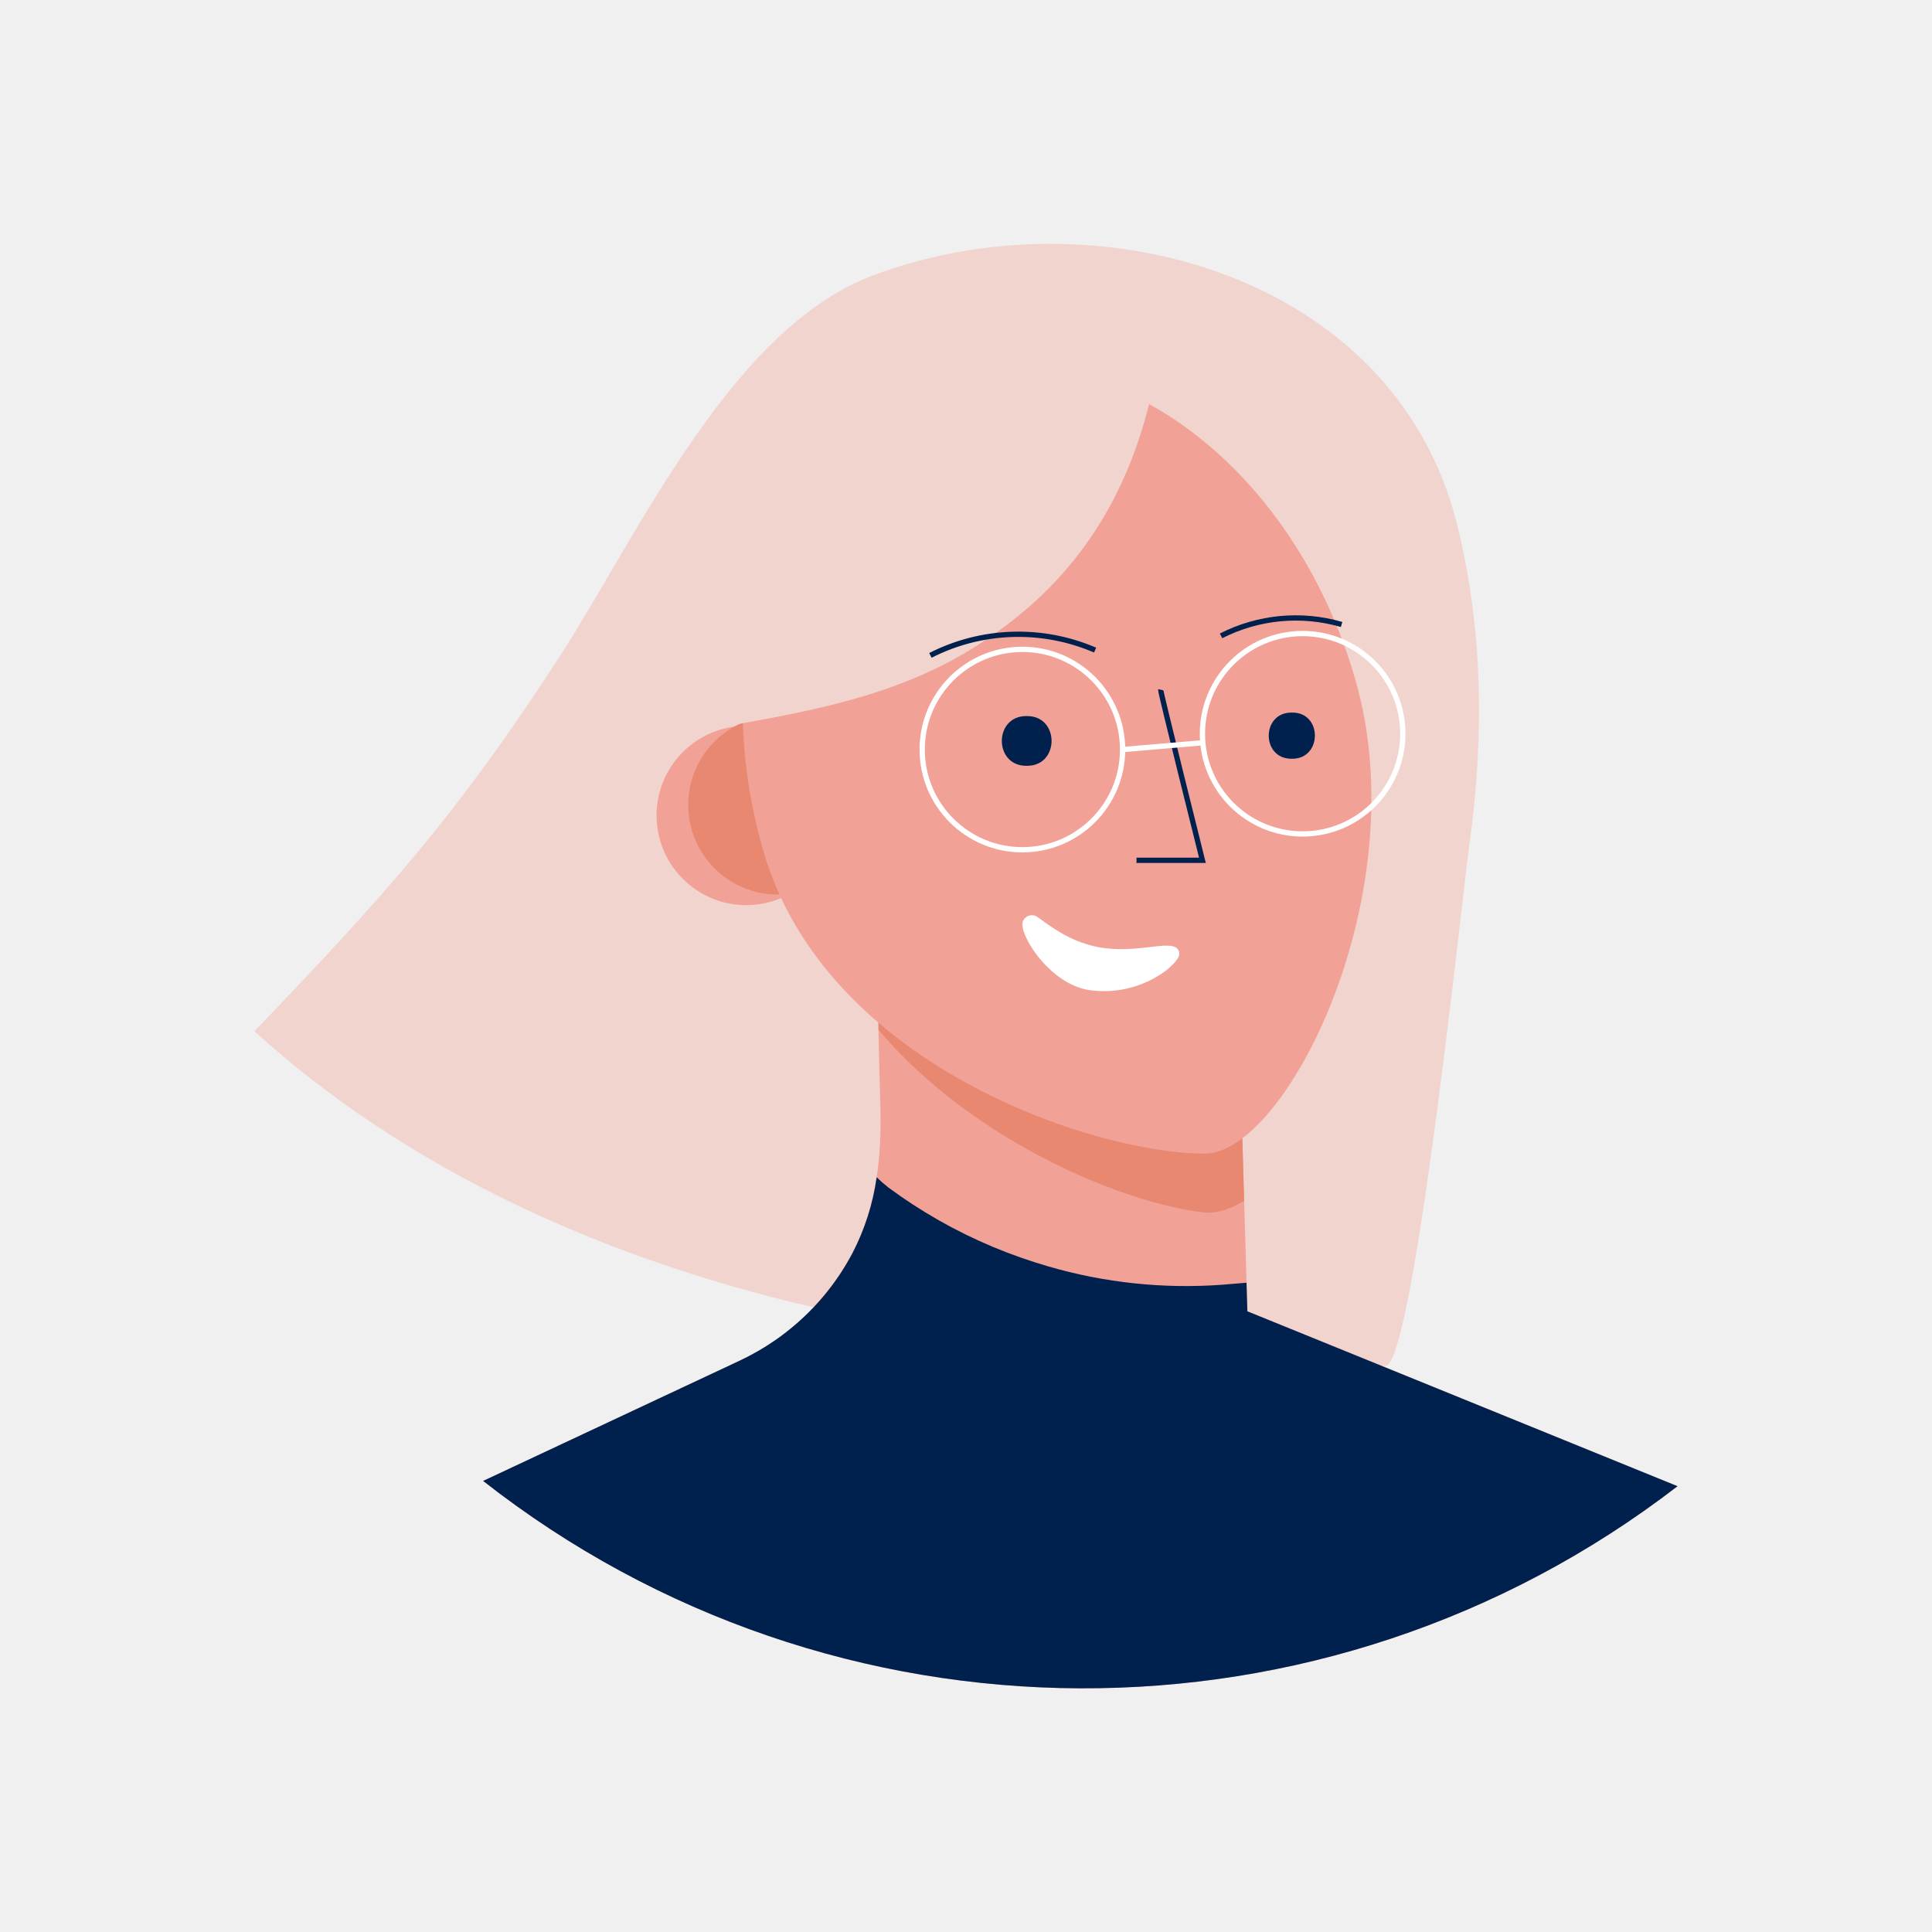
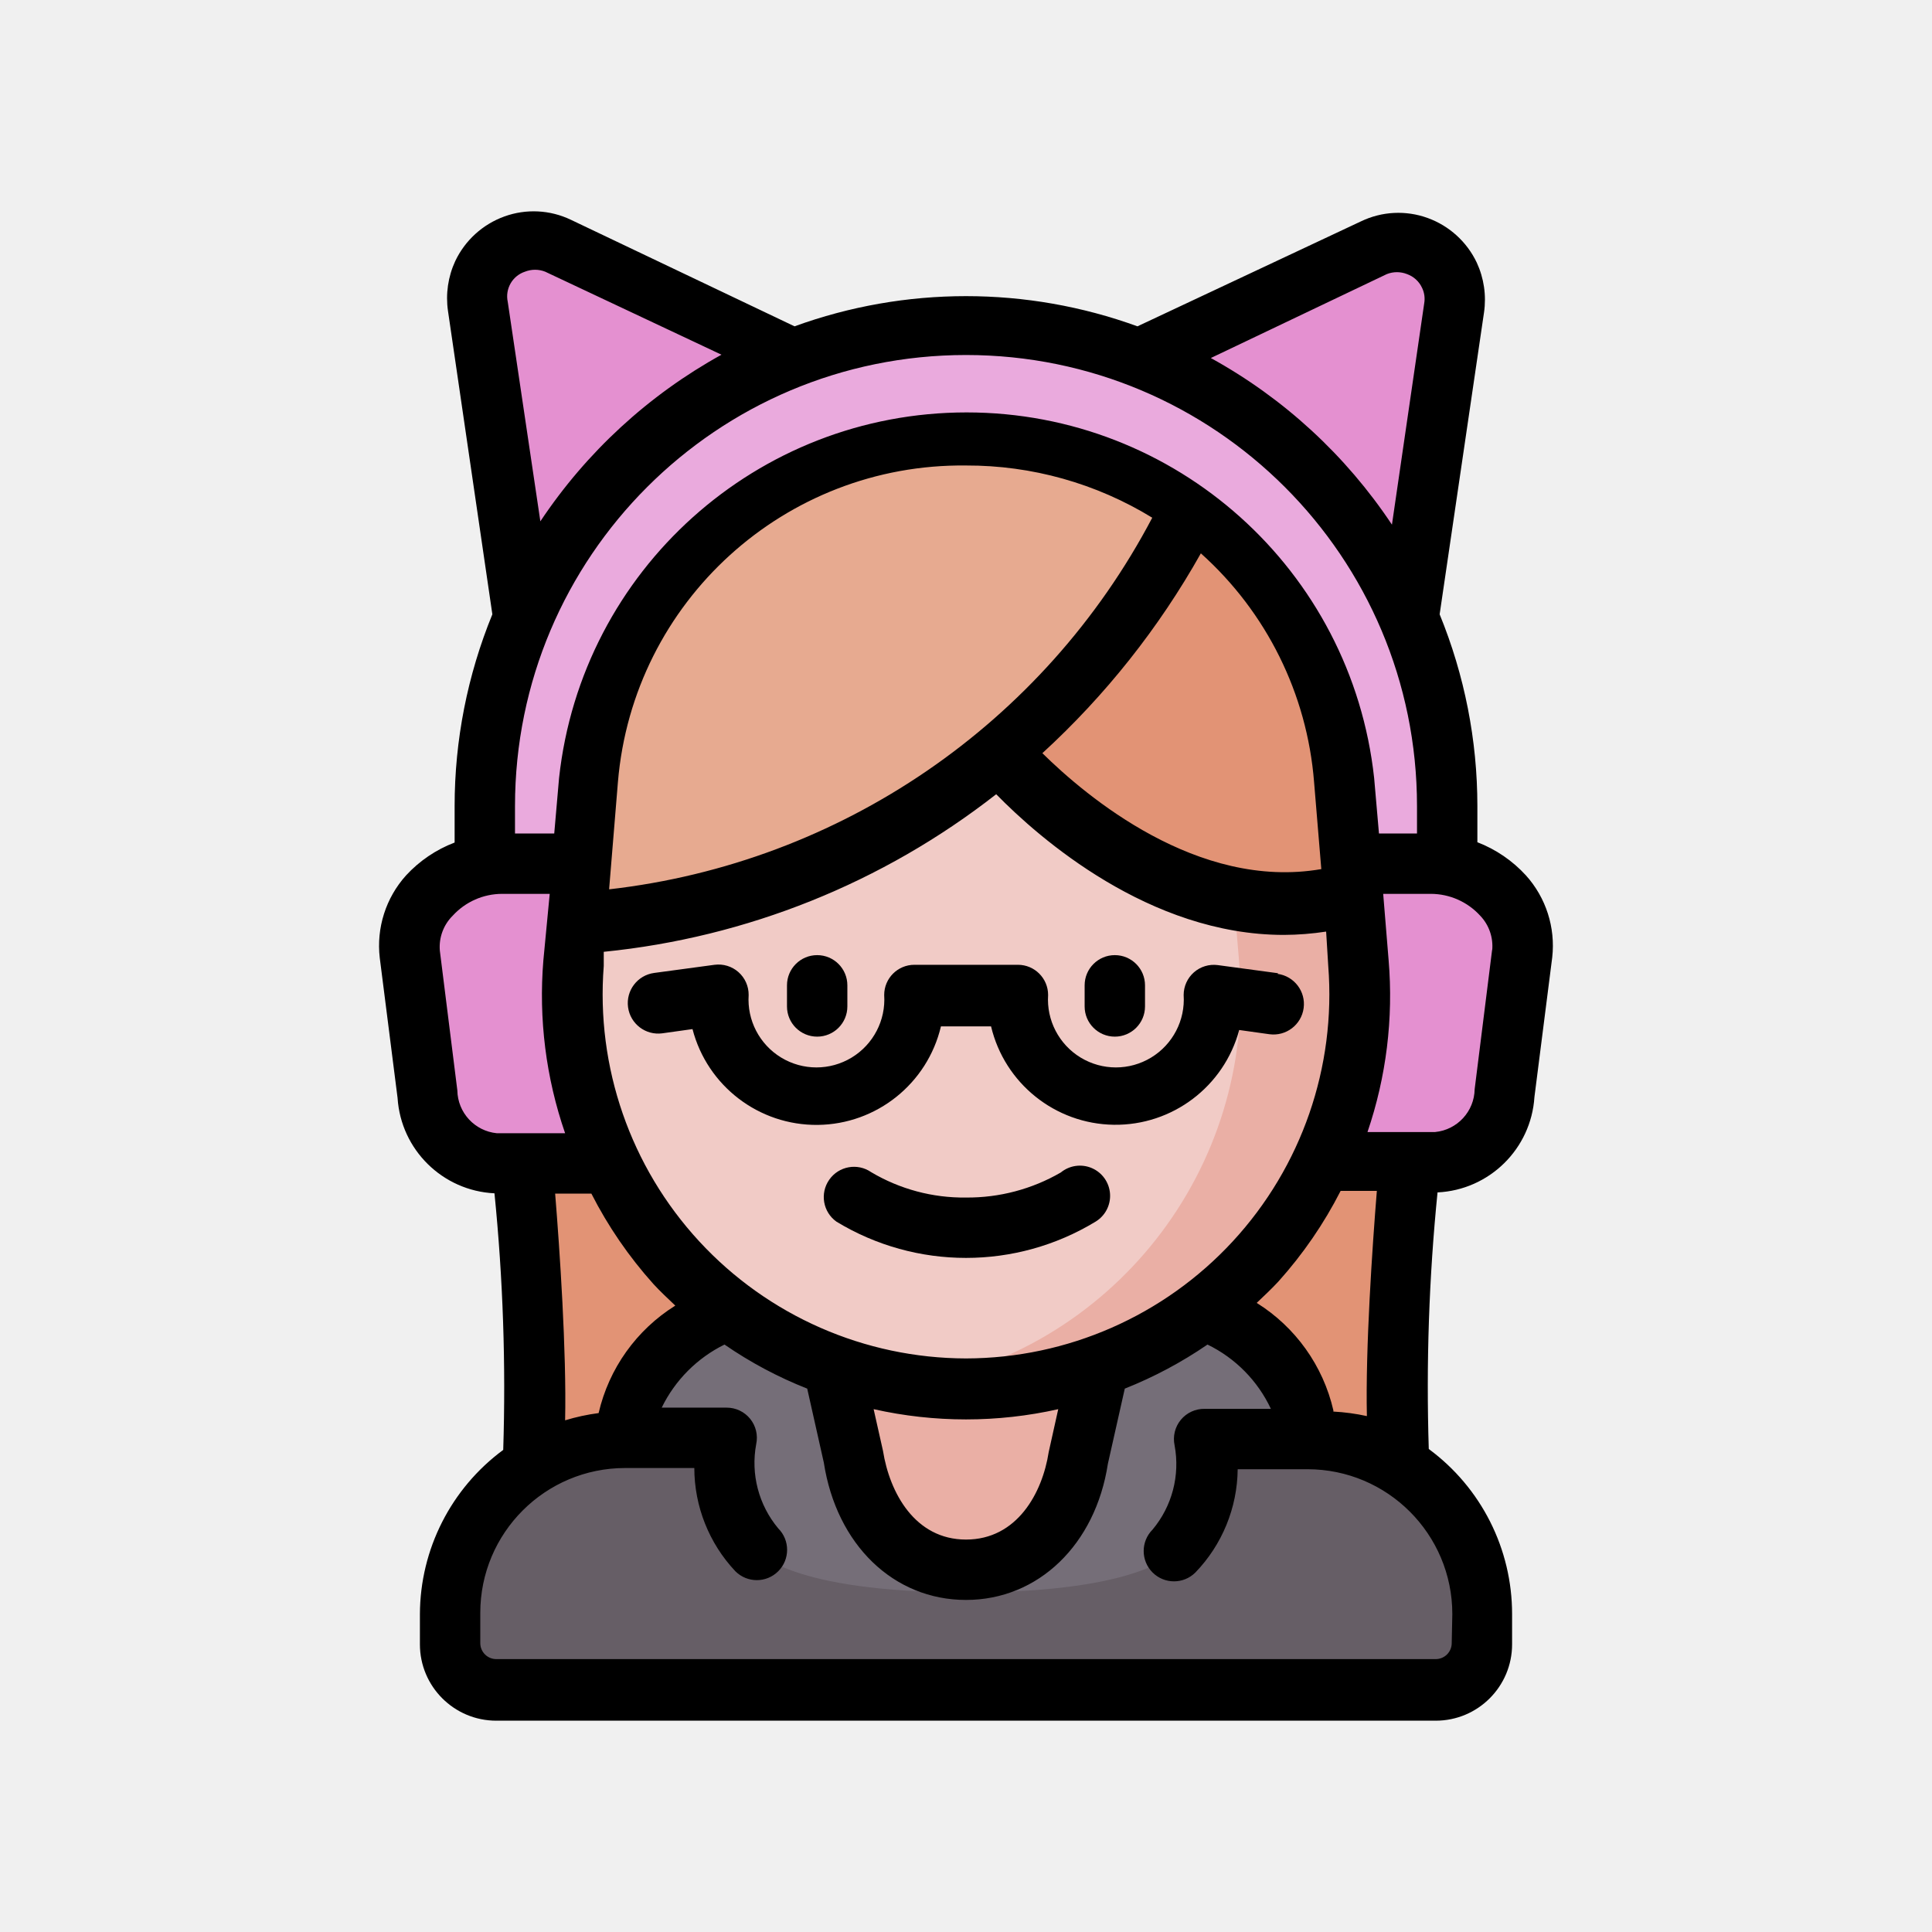
- <svg xmlns="http://www.w3.org/2000/svg" width="800px" height="800px" viewBox="0 0 366.34 366.34" id="Layer_1" data-name="Layer 1">
+ <svg xmlns="http://www.w3.org/2000/svg" width="800px" height="800px" viewBox="0 0 64 64">
  <defs>
-     <style>.cls-1{fill:#f2d4cf;}.cls-2{fill:#f2a196;}.cls-3{fill:#e88870;}.cls-4,.cls-5{fill:none;stroke-miterlimit:10;}.cls-4{stroke:#ffffff;}.cls-5{stroke:#00214e;}.cls-6{fill:#00214e;}.cls-7{fill:#ffffff;}</style>
+     <style>.cls-1{fill:#e490d0;}.cls-2{fill:#eaaadd;}.cls-3{fill:#e29375;}.cls-4{fill:#756e78;}.cls-5{fill:#eaafa5;}.cls-6{fill:#f1cbc6;}.cls-7{fill:#e7aa90;}.cls-8{fill:#665e66;}</style>
  </defs>
-   <path class="cls-1" d="M204.73,256a388.83,388.83,0,0,1-55.49-9.31c-37-9.22-72.77-25.51-101-51.14,24.9-26,38.47-41.05,58-71.26,14.49-22.42,32.29-61.84,59.13-72,42.07-15.93,98.88-.45,110.84,46.87,5.05,20,5.24,40.92,2.38,61.26-1.3,9.17-10.58,98.69-15.9,98.6C243.36,258.68,224,257.89,204.73,256Z" />
-   <path class="cls-2" d="M318.09,281.81a184.56,184.56,0,0,1-226.48-1L140.27,258a47.68,47.68,0,0,0,4.35-2.34l1.12-.7c.4-.25.79-.51,1.18-.78a46.54,46.54,0,0,0,14.67-16.47c4-7.55,5.32-15.89,5.38-24.39,0-5.72-.31-11.44-.37-17.17q-.06-4.75-.1-9.51l2,1,5.2,2.69L204,195.49l31.12,5.3.94,32,.47,15.87L248,253.3l9,3.64Z" />
-   <path class="cls-3" d="M235.91,227.67c-2.72,1.68-5.29,2.47-7.54,2.23-14.79-1.59-43.64-13.18-61.8-34.63q0-1.58-.06-3.15-.06-4.76-.1-9.51l2,1,5.2,2.69,30.29,5.15,31.12,5.3Z" />
-   <circle class="cls-2" cx="141.5" cy="154.63" r="17" />
-   <circle class="cls-3" cx="147.5" cy="152.63" r="17" />
-   <path class="cls-2" d="M257,128.88c11.74,40.69-13.21,89.87-28.54,89.87-21,0-72-16.77-83.74-57.46s3.87-80.92,34.87-89.87S245.29,88.2,257,128.88Z" />
-   <circle class="cls-4" cx="193.86" cy="142.13" r="19" />
-   <circle class="cls-4" cx="247" cy="139.13" r="19" />
-   <path class="cls-1" d="M218.33,74.8c-4.3,18.7-13.69,34.58-30.86,46.14-18.52,12.83-39.8,14.63-61.13,18.86.54-13.11.83-27.15,7.6-38.85A79.46,79.46,0,0,1,166.25,70.6c14.8-7.66,37.71-15.16,54.35-9.85A112.5,112.5,0,0,1,218.33,74.8Z" />
-   <path class="cls-5" d="M220.08,130.78c-.08.35,7.92,32.35,7.92,32.35H215.5" />
-   <path class="cls-5" d="M231.53,120.57a31.21,31.21,0,0,1,22.86-2.16" />
-   <path class="cls-5" d="M176.42,124.27a36.76,36.76,0,0,1,31.23-1" />
-   <line class="cls-4" x1="212.86" y1="142.13" x2="228" y2="140.84" />
-   <path class="cls-6" d="M318.09,281.81a184.56,184.56,0,0,1-226.48-1L140.27,258a46.83,46.83,0,0,0,6.65-3.82c.64-.44,1.28-.9,1.89-1.38a46.35,46.35,0,0,0,12.78-15.09,44.69,44.69,0,0,0,4.64-14.48,28.66,28.66,0,0,0,2.22,1.94,95.14,95.14,0,0,0,19.82,11.26,99,99,0,0,0,10.46,3.69,93.52,93.52,0,0,0,33,3.49c1.54-.12,3.09-.27,4.63-.38l.15,5.08v.33l12.1,4.92Z" />
-   <path class="cls-7" d="M194.09,174.42a1.85,1.85,0,0,1,2.68-.51c2.08,1.47,5.88,4.56,11.28,5.64,7.36,1.46,13.74-1.48,15.27.42.86,1.07-.19,2.37-2.2,4.05a19.74,19.74,0,0,1-14.86,3.68c-7.08-1.32-12.4-9.53-12.4-12.43A1.66,1.66,0,0,1,194.09,174.42Z" />
-   <path class="cls-6" d="M194.82,135.78c6.1.05,6.1,9.38,0,9.43h-.28c-6.1-.05-6.1-9.38,0-9.43h.28Z" />
-   <path class="cls-6" d="M245.08,135.12c5.66,0,5.66,8.7,0,8.75h-.26c-5.66-.05-5.66-8.7,0-8.75h.26Z" />
+   <g data-name="Winter Avatar" id="Winter_Avatar-48">
+     <path class="cls-1" d="M17.34,20.45l-1.51-10.3a1.87,1.87,0,0,1,2.65-2l7.77,3.65h11.5l7.77-3.65a1.87,1.87,0,0,1,2.65,2l-1.51,10.3Z" id="path3714-6" />
+     <path class="cls-2" d="M16.06,28.65V26.7a15.94,15.94,0,1,1,31.88,0v1.95L32.32,35.09Z" id="path51134-3-5" />
+     <path class="cls-3" d="M17.3,38.54s.73,8.37.29,10H46.41c-.44-1.66.29-10,.29-10L34.19,25.92Z" id="path44473-9-6" />
+     <path class="cls-1" d="M47.54,38.54a2.42,2.42,0,0,0,2.3-2.3l.58-4.62a2.88,2.88,0,0,0-3-3H16.58a2.88,2.88,0,0,0-3,3l.58,4.62a2.42,2.42,0,0,0,2.3,2.3Z" id="path50555-2-6" />
+     <path class="cls-4" d="M43.29,47.67c0-3-3.42-4.27-3.42-4.27H24.12s-3.41,1.26-3.41,4.27L20.64,52l2.56,1.86L32.7,55l8.81-1.44Z" id="path37315-2-9" />
+     <path class="cls-5" d="M27.61,45.33l.67,3c.31,2,1.66,3.73,3.72,3.73s3.41-1.69,3.72-3.73l.67-3-5.1-5.61Z" id="path22987-26-9-2" />
+     <path class="cls-6" d="M19.08,30.61,19,31.89a13.07,13.07,0,1,0,26.06,0l-.19-2.28-7.7-10.39L22,24.25Z" id="path99362-0-2-0" />
+     <path class="cls-5" d="M40,23.09a12.5,12.5,0,0,1,.55,2.76l.31,3.76.19,2.28a13.08,13.08,0,0,1-11,14A12.81,12.81,0,0,0,32,46,13.07,13.07,0,0,0,45,31.89l-.19-2.28Z" id="path101009-9-7-2" />
+     <path class="cls-3" d="M33.13,25s5.44,6.51,11.71,4.66l-.31-3.76a12.35,12.35,0,0,0-5.1-9L33.33,18Z" id="path113433-6-0-3" />
+     <path class="cls-7" d="M32,14.42A12.49,12.49,0,0,0,19.47,25.85l-.39,4.76A24.45,24.45,0,0,0,39.43,16.82,12.61,12.61,0,0,0,32,14.42Z" id="path22989-64-8-3-7" />
+     <path class="cls-8" d="M38.91,51.38a4.34,4.34,0,0,0,1-3.71h3.38a5.79,5.79,0,0,1,5.8,5.8v1A1.52,1.52,0,0,1,47.56,56H16.44a1.52,1.52,0,0,1-1.53-1.53v-1a5.79,5.79,0,0,1,5.8-5.8h3.38a4.34,4.34,0,0,0,1,3.71s1,1.37,6.94,1.37S38.91,51.38,38.91,51.38Z" id="path37815-7-81" />
+     <path d="M27.07,34.34a1,1,0,0,0,1-1v-.7a1,1,0,0,0-2,0v.7A1,1,0,0,0,27.07,34.34Z" />
+     <path d="M36.93,34.34a1,1,0,0,0,1-1v-.7a1,1,0,0,0-2,0v.7A1,1,0,0,0,36.93,34.34Z" />
+     <path d="M35.14,38.84a6.16,6.16,0,0,1-3.14.83,6,6,0,0,1-3.14-.84,1,1,0,0,0-1.39.25,1,1,0,0,0,.24,1.39,8.27,8.27,0,0,0,8.58,0,1,1,0,1,0-1.15-1.63Z" />
+     <path d="M13.17,36.37a3.38,3.38,0,0,0,3.21,3.16,64.63,64.63,0,0,1,.29,8.5,6.79,6.79,0,0,0-2.76,5.44v1A2.53,2.53,0,0,0,16.44,57H47.56a2.53,2.53,0,0,0,2.53-2.53v-1A6.79,6.79,0,0,0,47.33,48a64.67,64.67,0,0,1,.29-8.5,3.38,3.38,0,0,0,3.21-3.16l.59-4.63A3.48,3.48,0,0,0,50.55,29a4.25,4.25,0,0,0-1.61-1.1V26.7a16.76,16.76,0,0,0-1.25-6.35l1.47-10a2.93,2.93,0,0,0-.24-1.65,2.89,2.89,0,0,0-1.63-1.48,2.85,2.85,0,0,0-2.2.11l-7.41,3.48a16.63,16.63,0,0,0-11.36,0L18.91,7.28a2.85,2.85,0,0,0-2.2-.11,2.89,2.89,0,0,0-1.63,1.48,2.93,2.93,0,0,0-.24,1.65l1.47,10.05a16.76,16.76,0,0,0-1.25,6.35v1.21A4.25,4.25,0,0,0,13.45,29a3.48,3.48,0,0,0-.87,2.73Zm5.22,3.17h1.2a14,14,0,0,0,2.06,3c.23.25.48.48.72.71a5.71,5.71,0,0,0-2.54,3.56,6.85,6.85,0,0,0-1.11.24C18.77,44.76,18.54,41.39,18.39,39.54ZM32,45A12.06,12.06,0,0,1,20,32l0-.47a25.17,25.17,0,0,0,13-5.22c1.42,1.45,5.07,4.66,9.53,4.66a9.54,9.54,0,0,0,1.4-.11L44,32A12.06,12.06,0,0,1,32,45Zm3.06,1.66-.32,1.44C34.53,49.46,33.69,51,32,51s-2.53-1.55-2.75-2.94l-.31-1.38a13.94,13.94,0,0,0,6.12,0Zm8.71-17.87c-4.1.71-7.8-2.42-9.24-3.84a26.71,26.71,0,0,0,5.25-6.62,11.37,11.37,0,0,1,3.75,7.57Zm-23.59.64.29-3.53A11.44,11.44,0,0,1,32,15.42a11.73,11.73,0,0,1,6.17,1.73A23.31,23.31,0,0,1,20.18,29.46Zm27.91,25a.53.53,0,0,1-.53.53H16.44a.53.53,0,0,1-.53-.53v-1a4.8,4.8,0,0,1,4.8-4.8H23a5,5,0,0,0,1.36,3.42,1,1,0,0,0,1.42-1.42,3.38,3.38,0,0,1-.73-2.79,1,1,0,0,0-.2-.84,1,1,0,0,0-.78-.37H21.92A4.55,4.55,0,0,1,24,44.54,13.6,13.6,0,0,0,26.74,46l.55,2.45C27.71,51.17,29.6,53,32,53s4.29-1.84,4.7-4.51L37.26,46A13.92,13.92,0,0,0,40,44.54a4.49,4.49,0,0,1,2.1,2.13H39.91a1,1,0,0,0-1,1.21,3.38,3.38,0,0,1-.73,2.79,1,1,0,1,0,1.42,1.42A5,5,0,0,0,41,48.67h2.31a4.8,4.8,0,0,1,4.8,4.8Zm-3.92-7.71a5.71,5.71,0,0,0-2.54-3.56c.24-.23.49-.46.72-.71a14,14,0,0,0,2.06-3h1.2c-.15,1.85-.38,5.22-.33,7.46A6.85,6.85,0,0,0,44.17,46.76Zm5.26-15.27-.58,4.63a1.45,1.45,0,0,1-1.31,1.42H45.3A14,14,0,0,0,46,31.81l-.18-2.2h1.58a2.22,2.22,0,0,1,1.63.72A1.46,1.46,0,0,1,49.43,31.49ZM45.94,9.08a.91.91,0,0,1,.67,0,.87.87,0,0,1,.5.46.84.84,0,0,1,.07.5l-1.07,7.34a17.12,17.12,0,0,0-6-5.52Zm1,17.62v.91H45.68l-.16-1.84a13.58,13.58,0,0,0-27,0l-.16,1.84H17.06V26.7a14.94,14.94,0,1,1,29.88,0ZM16.82,10a.86.86,0,0,1,.57-1,.91.91,0,0,1,.67,0l5.84,2.75a17.2,17.2,0,0,0-6,5.52ZM15,30.33a2.22,2.22,0,0,1,1.63-.72h1.58L18,31.81a14,14,0,0,0,.72,5.73H16.46a1.45,1.45,0,0,1-1.31-1.42l-.58-4.63A1.46,1.46,0,0,1,15,30.33Z" />
+     <path d="M42.34,32.24l-2-.27a1,1,0,0,0-.79.24,1,1,0,0,0-.34.75,2.25,2.25,0,1,1-4.49,0,1,1,0,0,0-1-1H30.29a1,1,0,0,0-1,1,2.25,2.25,0,1,1-4.49,0,1,1,0,0,0-1.13-1l-2,.27a1,1,0,0,0,.27,2l1-.14A4.24,4.24,0,0,0,31.17,34h1.66a4.24,4.24,0,0,0,8.22.12l1,.14a1,1,0,0,0,.27-2Z" />
+   </g>
</svg>
